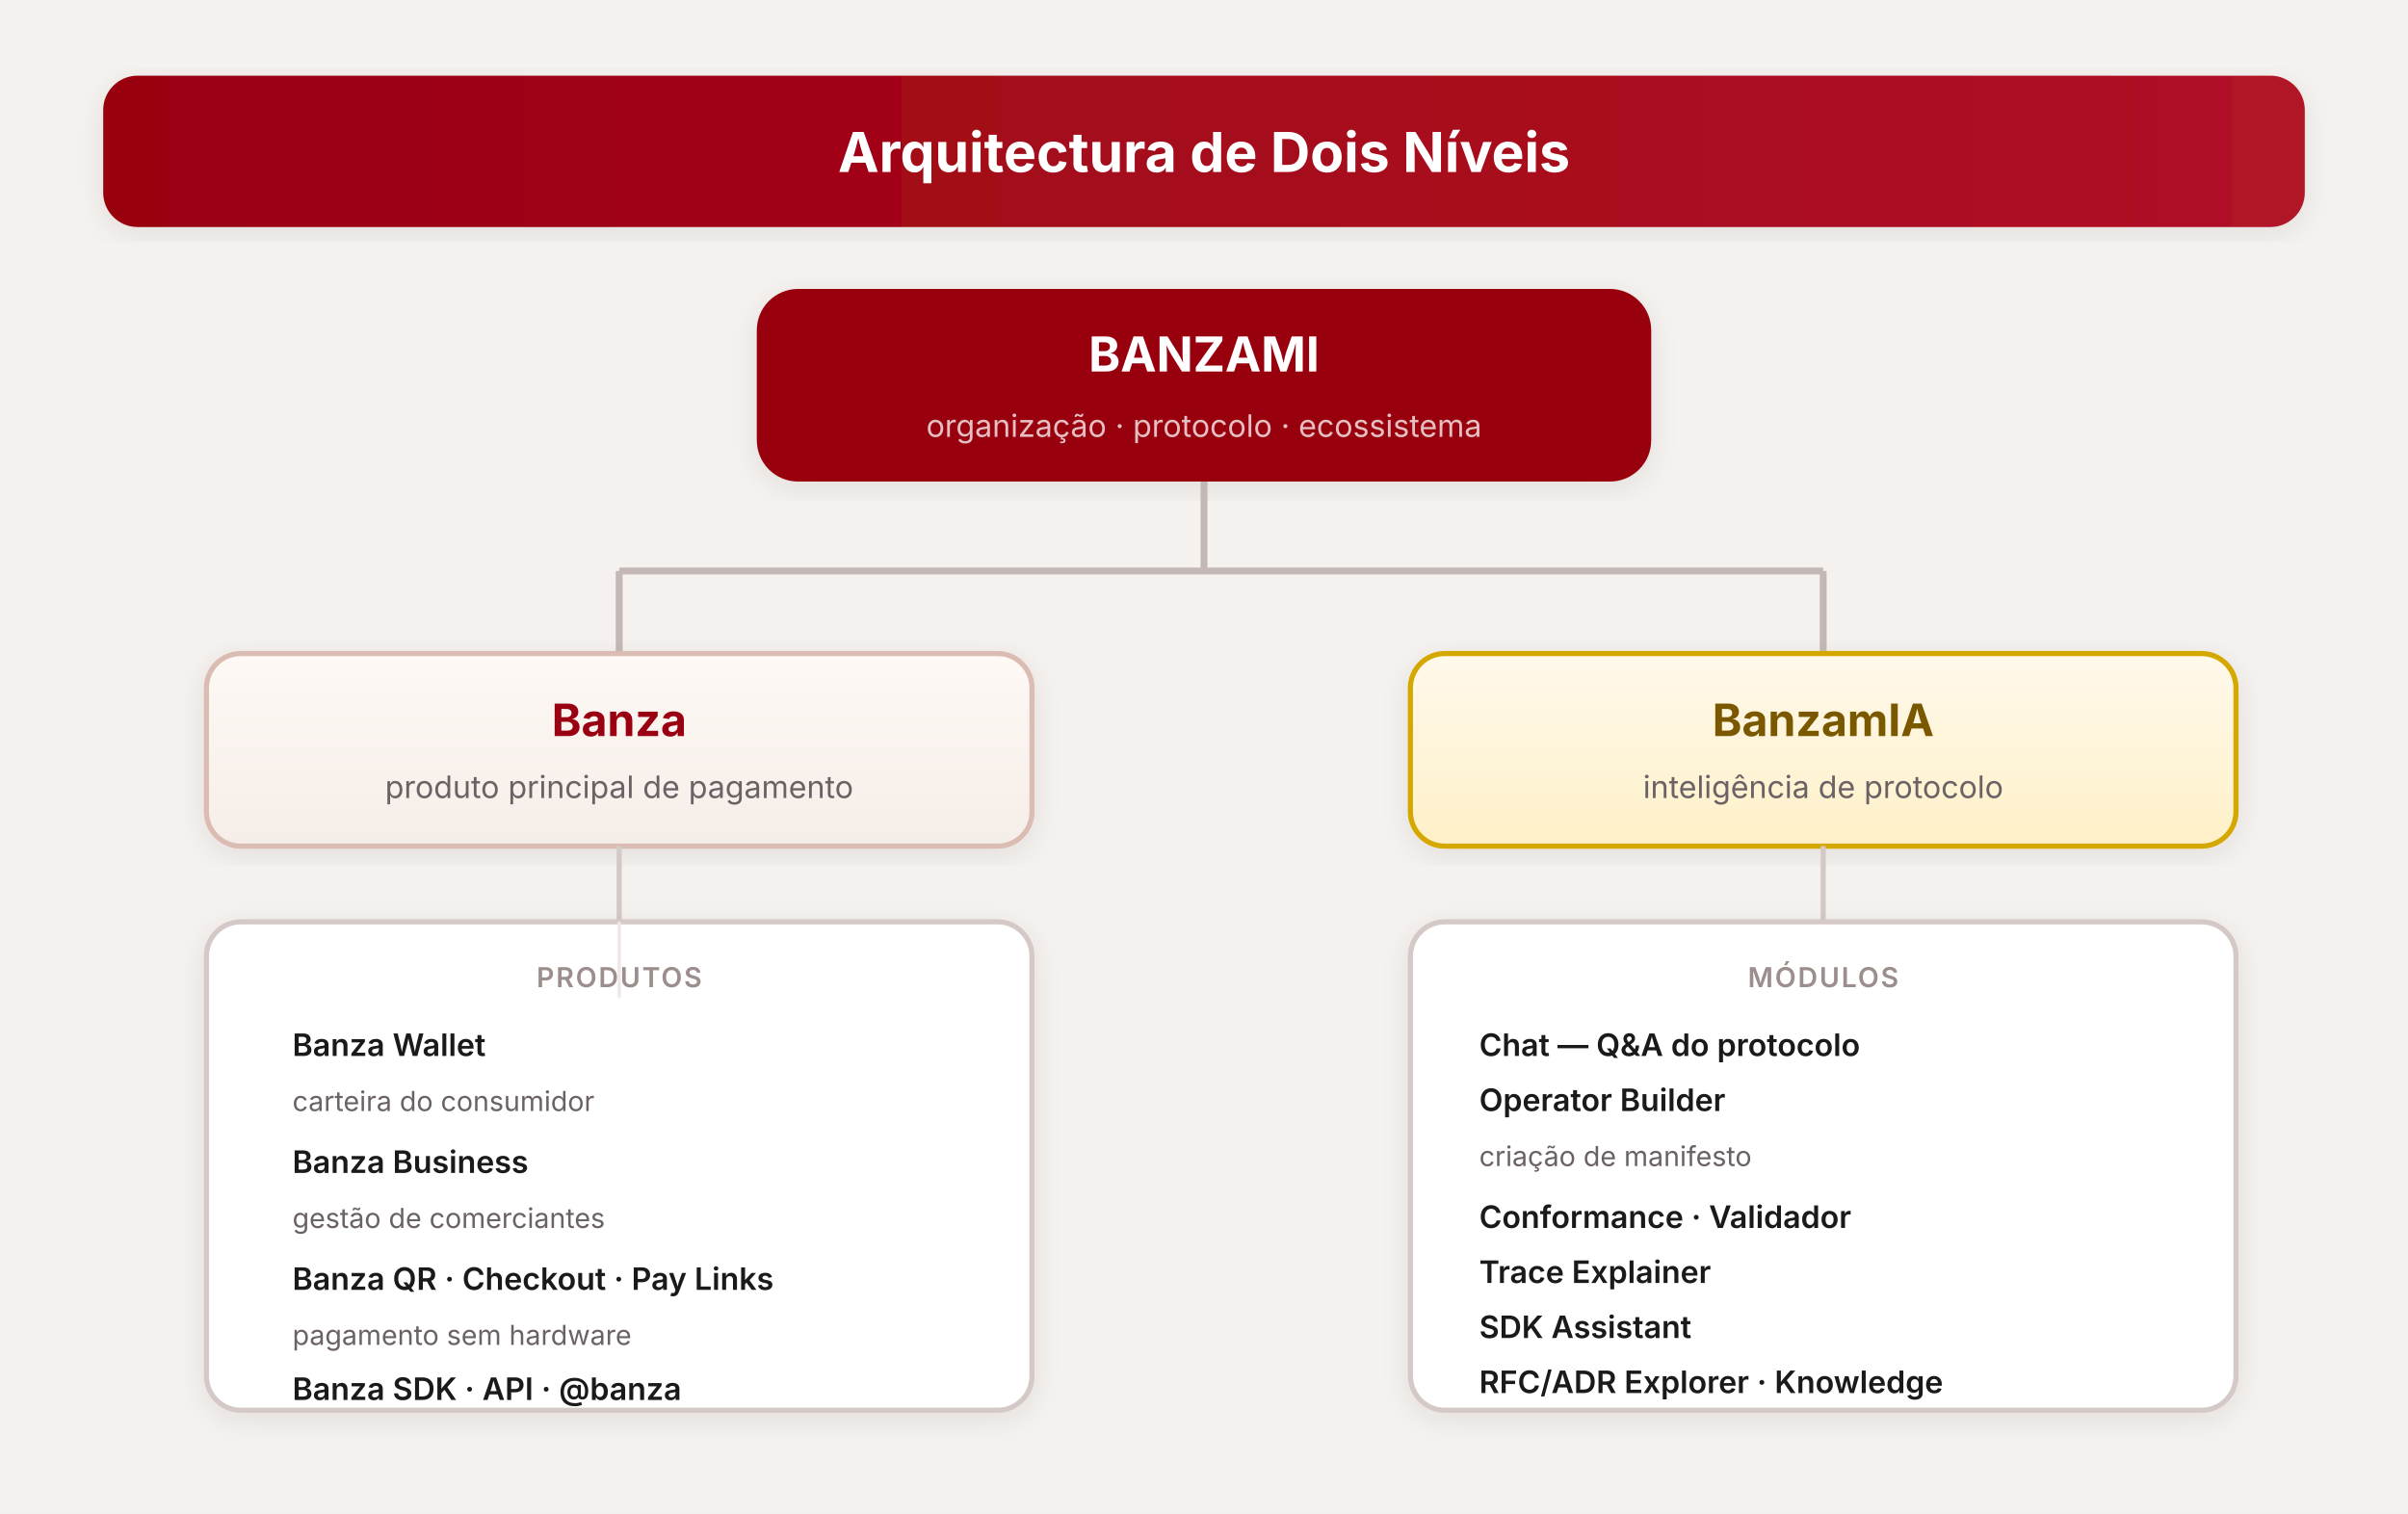
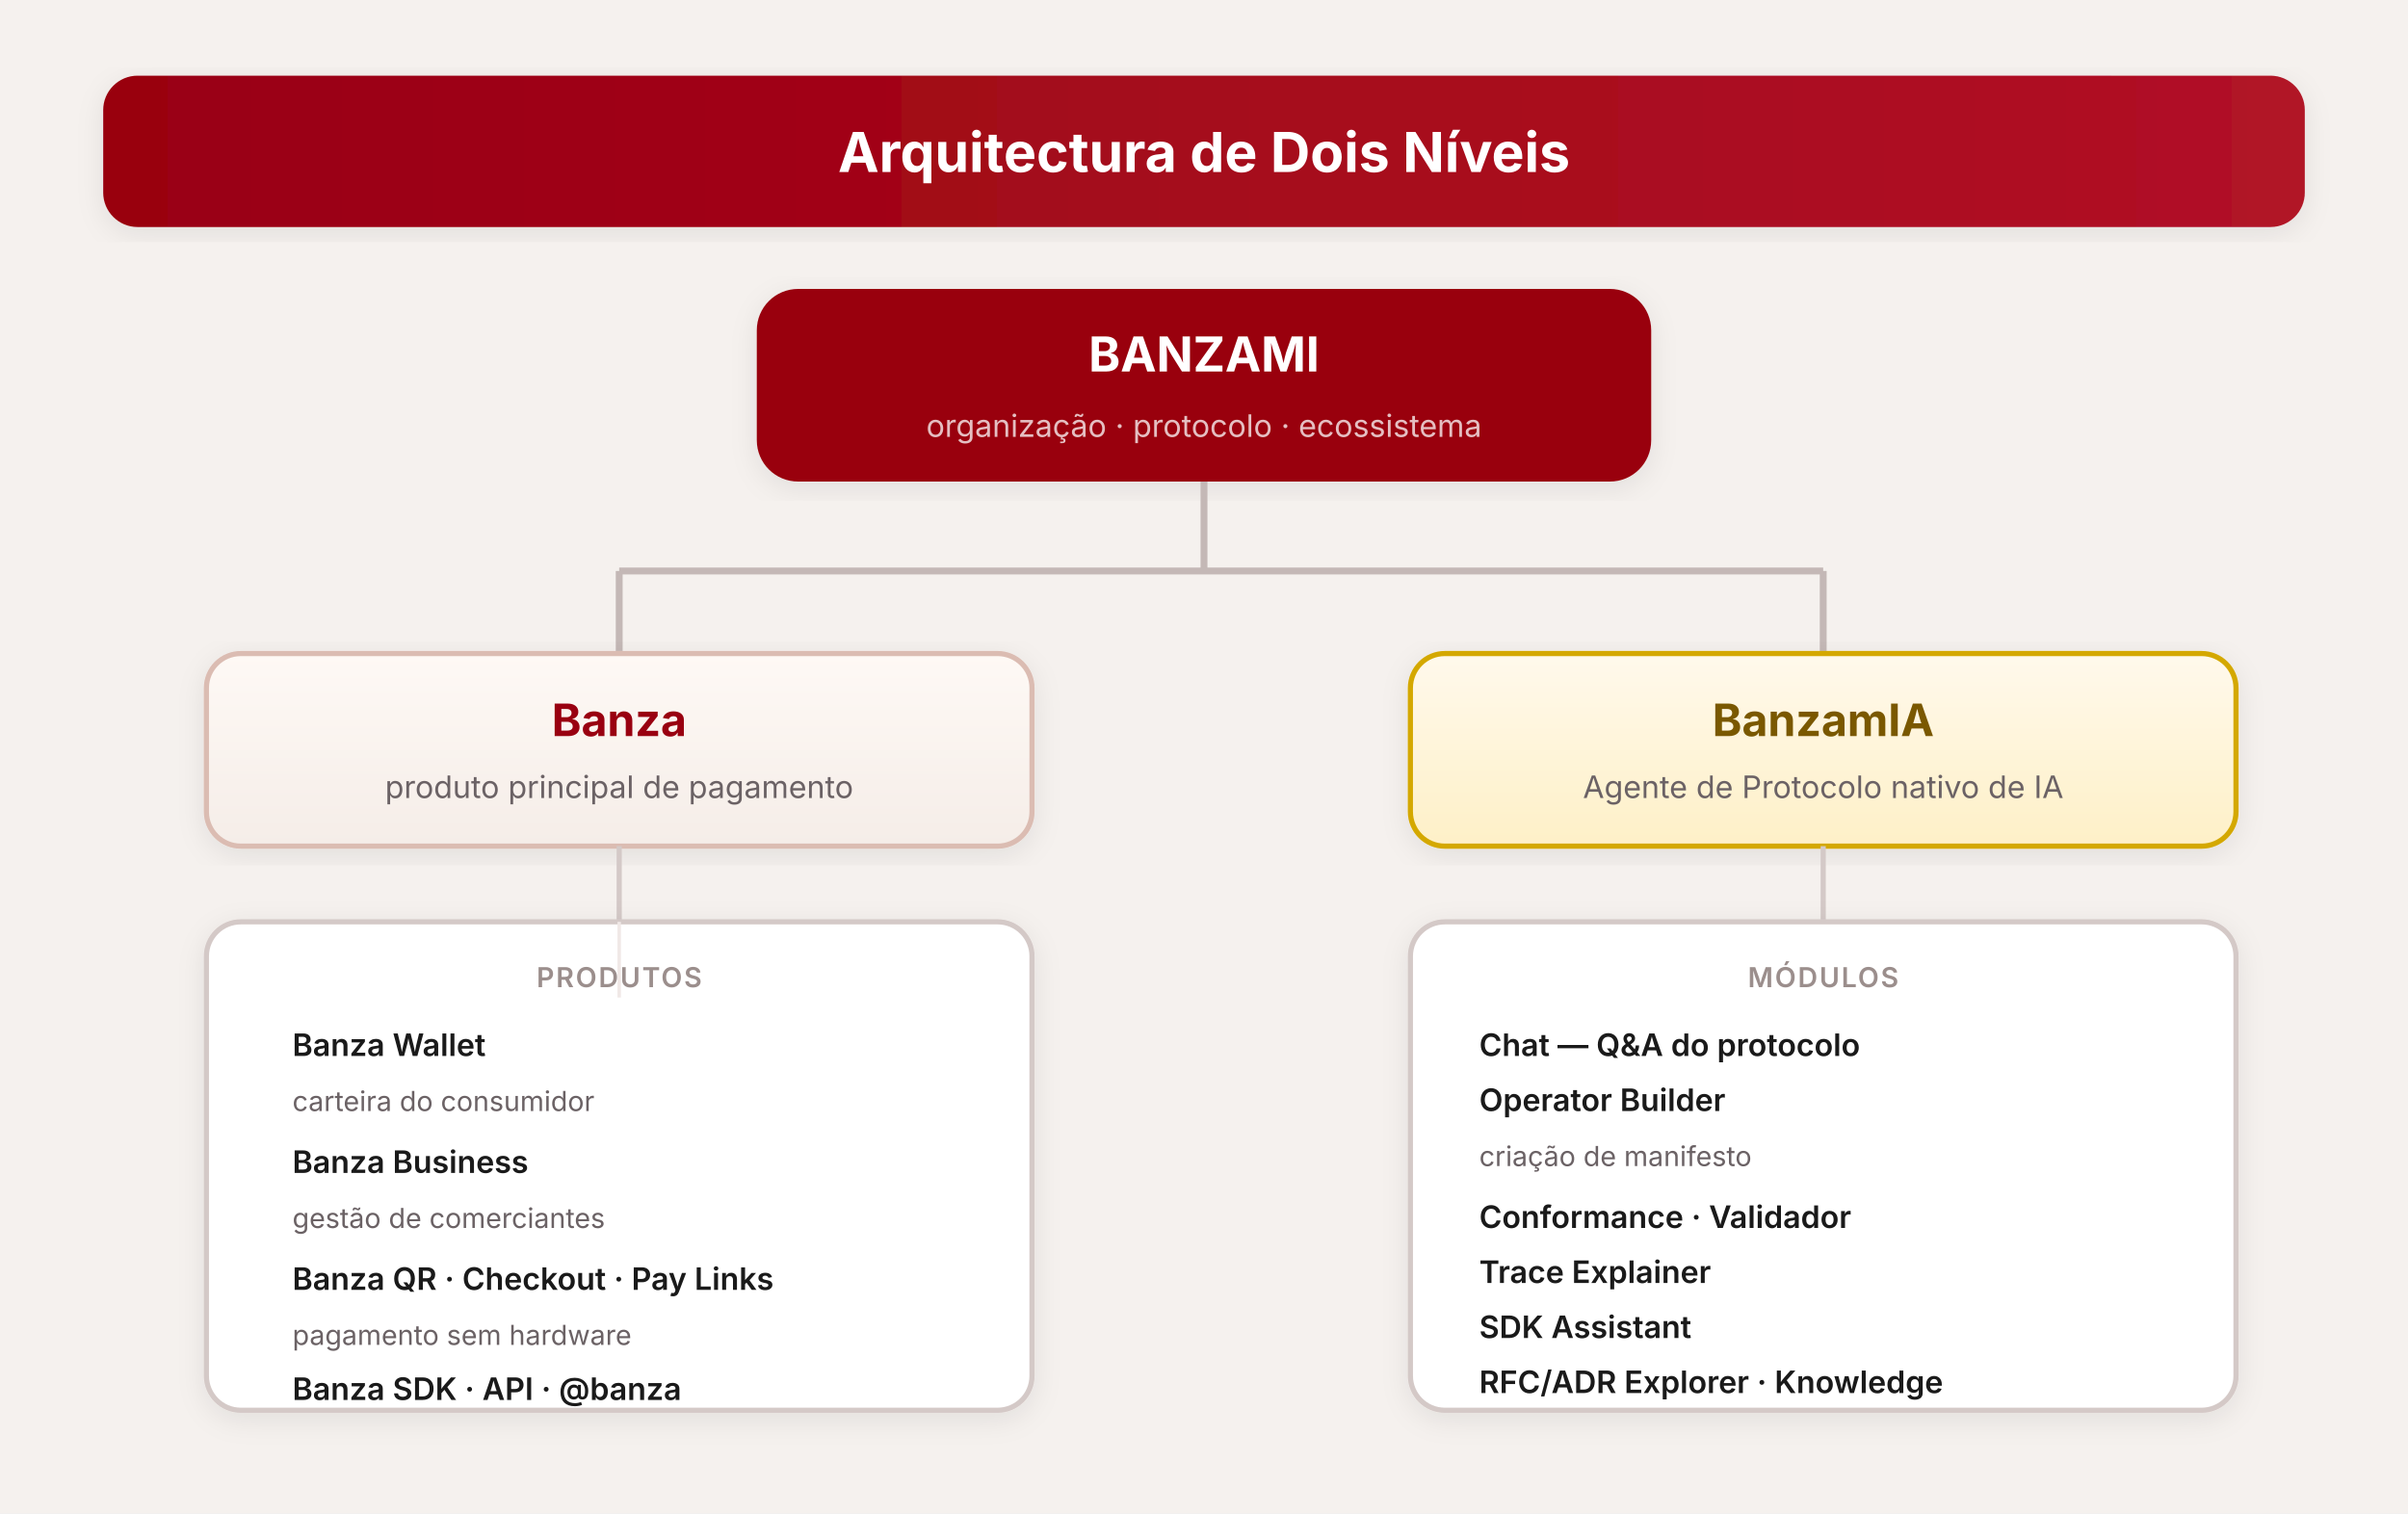
<svg xmlns="http://www.w3.org/2000/svg" viewBox="0 0 700 440" font-family="ui-sans-serif, system-ui, -apple-system, sans-serif">
  <defs>
    <linearGradient id="hG" x1="0%" y1="0%" x2="100%" y2="0%">
      <stop offset="0%" style="stop-color:#990011" />
      <stop offset="100%" style="stop-color:#B11226" />
    </linearGradient>
    <linearGradient id="bzG" x1="0%" y1="0%" x2="0%" y2="100%">
      <stop offset="0%" style="stop-color:#FEF9F5" />
      <stop offset="100%" style="stop-color:#F5EDE8" />
    </linearGradient>
    <linearGradient id="iaG" x1="0%" y1="0%" x2="0%" y2="100%">
      <stop offset="0%" style="stop-color:#FFF9EC" />
      <stop offset="100%" style="stop-color:#FEF0C7" />
    </linearGradient>
    <filter id="sh">
      <feDropShadow dx="0" dy="2" stdDeviation="4" flood-color="#00000014" />
    </filter>
  </defs>
  <rect width="700" height="440" fill="#F5F1EE" />
  <rect x="30" y="22" width="640" height="44" rx="10" fill="url(#hG)" filter="url(#sh)" />
  <text x="350" y="50" text-anchor="middle" fill="white" font-size="16" font-weight="700">Arquitectura de Dois Níveis</text>
  <rect x="220" y="84" width="260" height="56" rx="12" fill="#990011" filter="url(#sh)" />
  <text x="350" y="108" text-anchor="middle" fill="white" font-size="14" font-weight="700">BANZAMI</text>
  <text x="350" y="127" text-anchor="middle" fill="rgba(255,255,255,0.75)" font-size="9">organização · protocolo · ecossistema</text>
  <line x1="350" y1="140" x2="350" y2="166" stroke="#C4B8B6" stroke-width="2" />
  <line x1="180" y1="166" x2="350" y2="166" stroke="#C4B8B6" stroke-width="2" />
  <line x1="350" y1="166" x2="530" y2="166" stroke="#C4B8B6" stroke-width="2" />
  <line x1="180" y1="166" x2="180" y2="190" stroke="#C4B8B6" stroke-width="2" />
  <line x1="530" y1="166" x2="530" y2="190" stroke="#C4B8B6" stroke-width="2" />
  <rect x="60" y="190" width="240" height="56" rx="10" fill="url(#bzG)" stroke="#DBBCB2" stroke-width="1.5" filter="url(#sh)" />
  <text x="180" y="214" text-anchor="middle" fill="#990011" font-size="13" font-weight="700">Banza</text>
  <text x="180" y="232" text-anchor="middle" fill="#6B6265" font-size="9">produto principal de pagamento</text>
  <line x1="180" y1="246" x2="180" y2="268" stroke="#D4C9C7" stroke-width="1.5" />
  <rect x="60" y="268" width="240" height="142" rx="10" fill="white" stroke="#D4C9C7" stroke-width="1.5" filter="url(#sh)" />
  <line x1="180" y1="268" x2="180" y2="290" stroke="#F0E8E6" stroke-width="1" />
  <text x="180" y="287" text-anchor="middle" fill="#9B8E8C" font-size="8" font-weight="600" letter-spacing="0.5">PRODUTOS</text>
  <text x="85" y="307" fill="#1A1A1A" font-size="9" font-weight="600">Banza Wallet</text>
  <text x="85" y="323" fill="#6B6265" font-size="8">carteira do consumidor</text>
  <text x="85" y="341" fill="#1A1A1A" font-size="9" font-weight="600">Banza Business</text>
  <text x="85" y="357" fill="#6B6265" font-size="8">gestão de comerciantes</text>
  <text x="85" y="375" fill="#1A1A1A" font-size="9" font-weight="600">Banza QR · Checkout · Pay Links</text>
  <text x="85" y="391" fill="#6B6265" font-size="8">pagamento sem hardware</text>
  <text x="85" y="407" fill="#1A1A1A" font-size="9" font-weight="600">Banza SDK · API · @banza</text>
  <rect x="410" y="190" width="240" height="56" rx="10" fill="url(#iaG)" stroke="#D4A800" stroke-width="1.5" filter="url(#sh)" />
  <text x="530" y="214" text-anchor="middle" fill="#7A5800" font-size="13" font-weight="700">BanzamIA</text>
-   <text x="530" y="232" text-anchor="middle" fill="#6B6265" font-size="9">inteligência de protocolo</text>
+   <text x="530" y="232" text-anchor="middle" fill="#6B6265" font-size="9">Agente de Protocolo nativo de IA</text>
  <line x1="530" y1="246" x2="530" y2="268" stroke="#D4C9C7" stroke-width="1.5" />
  <rect x="410" y="268" width="240" height="142" rx="10" fill="white" stroke="#D4C9C7" stroke-width="1.5" filter="url(#sh)" />
  <text x="530" y="287" text-anchor="middle" fill="#9B8E8C" font-size="8" font-weight="600" letter-spacing="0.5">MÓDULOS</text>
  <text x="430" y="307" fill="#1A1A1A" font-size="9" font-weight="600">Chat — Q&amp;A do protocolo</text>
  <text x="430" y="323" fill="#1A1A1A" font-size="9" font-weight="600">Operator Builder</text>
  <text x="430" y="339" fill="#6B6265" font-size="8">criação de manifesto</text>
  <text x="430" y="357" fill="#1A1A1A" font-size="9" font-weight="600">Conformance · Validador</text>
  <text x="430" y="373" fill="#1A1A1A" font-size="9" font-weight="600">Trace Explainer</text>
  <text x="430" y="389" fill="#1A1A1A" font-size="9" font-weight="600">SDK Assistant</text>
  <text x="430" y="405" fill="#1A1A1A" font-size="9" font-weight="600">RFC/ADR Explorer · Knowledge</text>
</svg>
